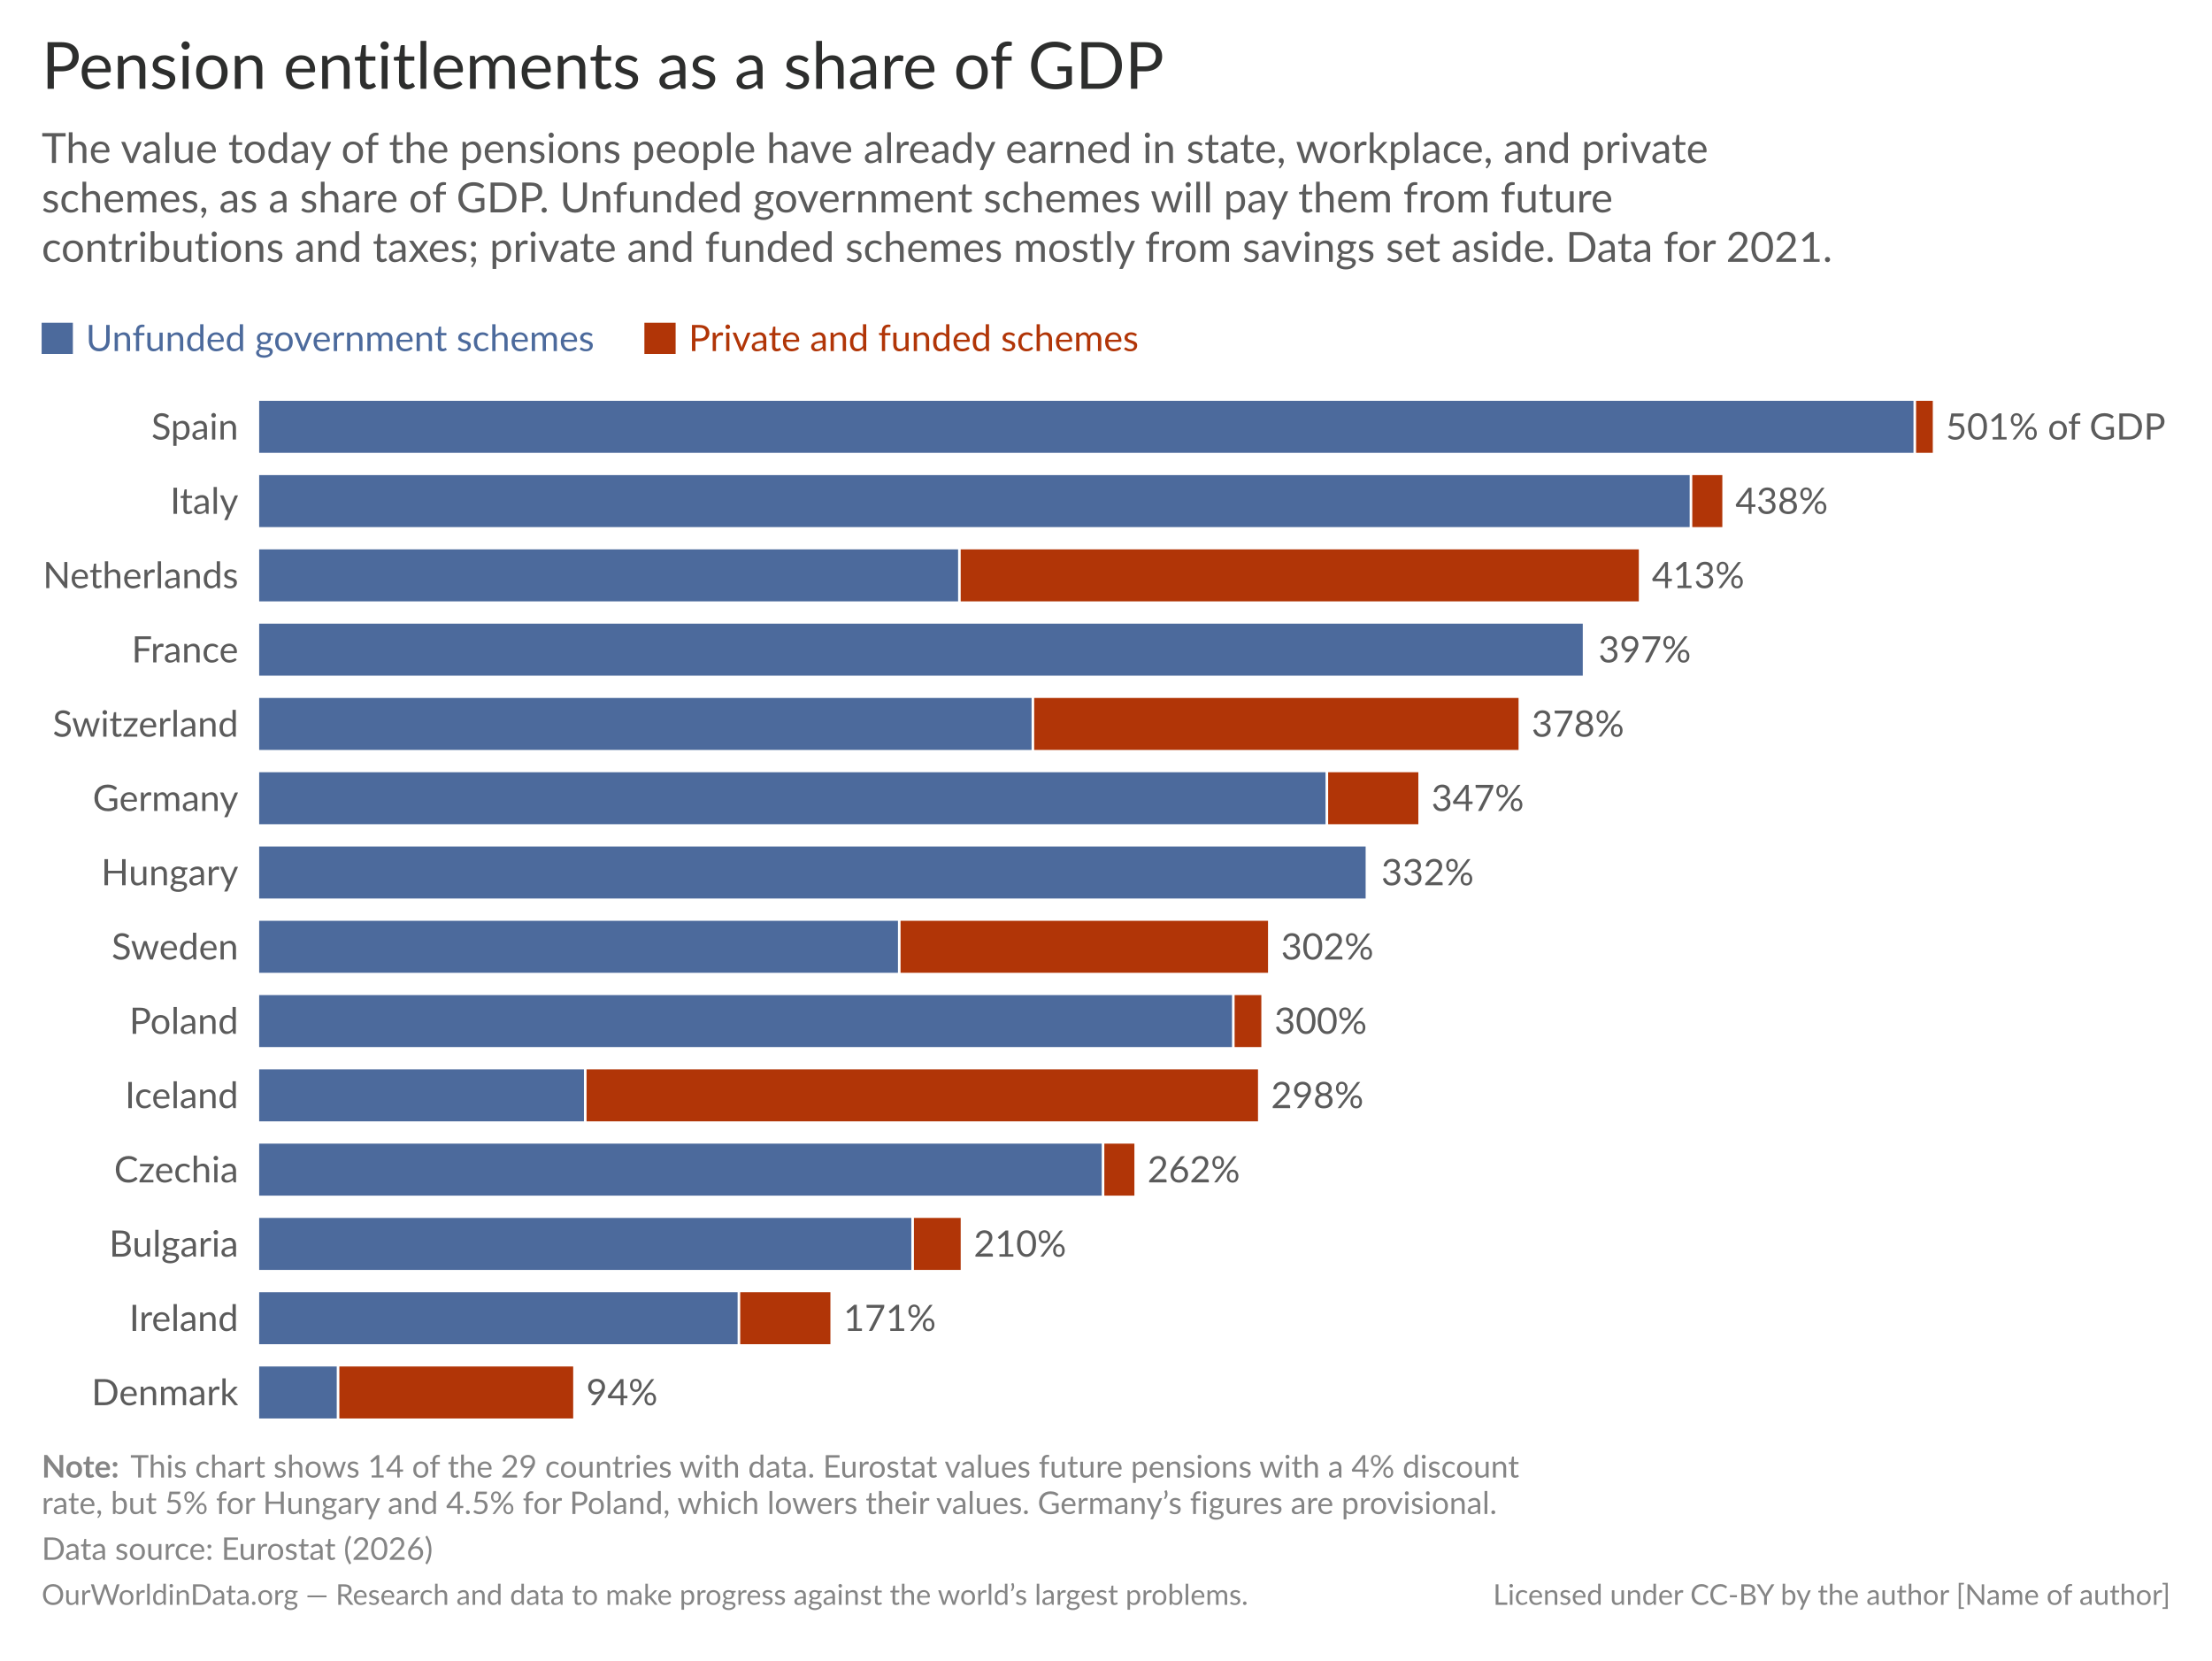
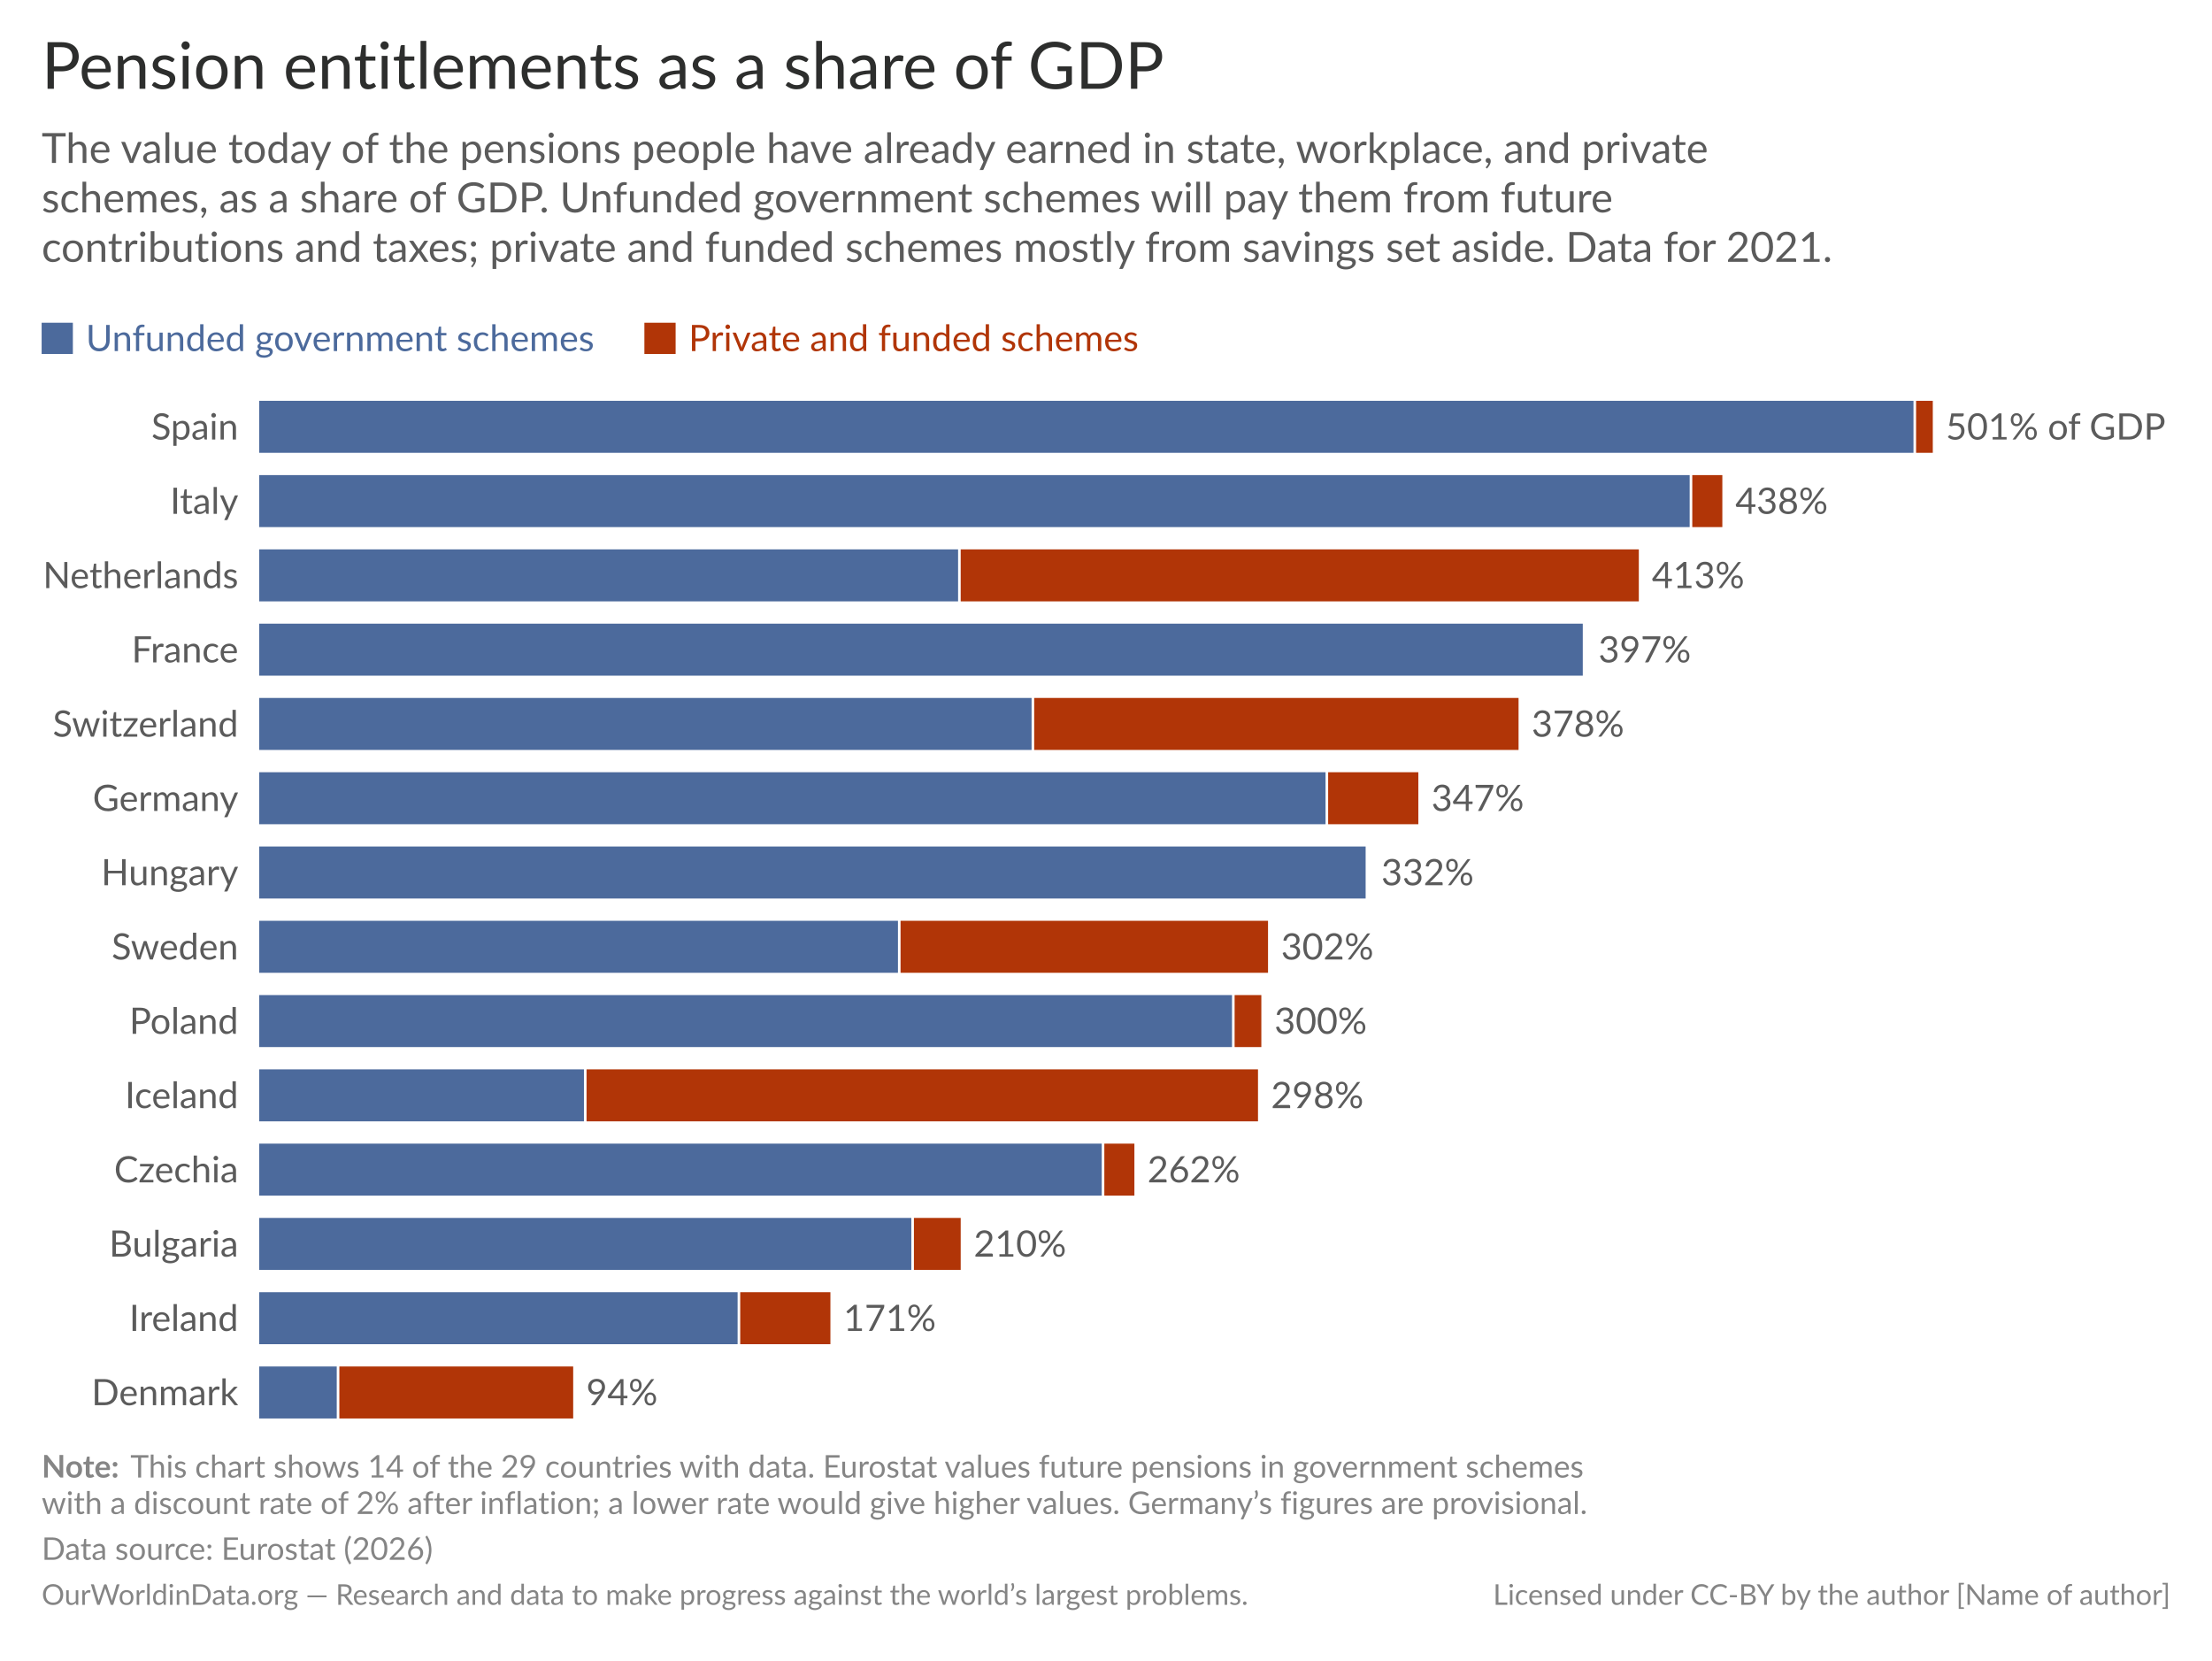
<svg xmlns="http://www.w3.org/2000/svg" width="612pt" height="459.36pt" viewBox="0 0 612 459.36" version="1.1">
  <defs>
    <style type="text/css">*{stroke-linejoin: round; stroke-linecap: butt}</style>
  </defs>
  <g id="figure_1">
    <g id="patch_1">
      <path d="M 0 459.36  L 612 459.36  L 612 0  L 0 0  L 0 459.36  z " style="fill: none" />
    </g>
    <g id="legend-chip__unfunded">
      <path d="M 11.52 97.92  L 20.16 97.92  L 20.16 89.28  L 11.52 89.28  z " style="fill: #4c6a9c" />
    </g>
    <g id="legend-chip__funded">
      <path d="M 178.285 97.92  L 186.925 97.92  L 186.925 89.28  L 178.285 89.28  z " style="fill: #b13507" />
    </g>
    <g id="spain__unfunded">
      <path d="M 71.706 125.264  L 529.409 125.264  L 529.409 110.88  L 71.706 110.88  z " style="fill: #4c6a9c" />
    </g>
    <g id="spain__funded">
      <path d="M 530.129 125.264  L 534.751 125.264  L 534.751 110.88  L 530.129 110.88  z " style="fill: #b13507" />
    </g>
    <g id="italy__unfunded">
      <path d="M 71.706 145.813  L 467.485 145.813  L 467.485 131.429  L 71.706 131.429  z " style="fill: #4c6a9c" />
    </g>
    <g id="italy__funded">
      <path d="M 468.205 145.813  L 476.523 145.813  L 476.523 131.429  L 468.205 131.429  z " style="fill: #b13507" />
    </g>
    <g id="netherlands__unfunded">
      <path d="M 71.706 166.362  L 265.077 166.362  L 265.077 151.978  L 71.706 151.978  z " style="fill: #4c6a9c" />
    </g>
    <g id="netherlands__funded">
      <path d="M 265.797 166.362  L 453.417 166.362  L 453.417 151.978  L 265.797 151.978  z " style="fill: #b13507" />
    </g>
    <g id="france__unfunded">
      <path d="M 71.706 186.911  L 437.91 186.911  L 437.91 172.527  L 71.706 172.527  z " style="fill: #4c6a9c" />
    </g>
    <g id="switzerland__unfunded">
      <path d="M 71.706 207.46  L 285.41 207.46  L 285.41 193.076  L 71.706 193.076  z " style="fill: #4c6a9c" />
    </g>
    <g id="switzerland__funded">
      <path d="M 286.13 207.46  L 420.145 207.46  L 420.145 193.076  L 286.13 193.076  z " style="fill: #b13507" />
    </g>
    <g id="germany__unfunded">
      <path d="M 71.706 228.009  L 366.743 228.009  L 366.743 213.625  L 71.706 213.625  z " style="fill: #4c6a9c" />
    </g>
    <g id="germany__funded">
      <path d="M 367.463 228.009  L 392.418 228.009  L 392.418 213.625  L 367.463 213.625  z " style="fill: #b13507" />
    </g>
    <g id="hungary__unfunded">
      <path d="M 71.706 248.558  L 377.834 248.558  L 377.834 234.173  L 71.706 234.173  z " style="fill: #4c6a9c" />
    </g>
    <g id="sweden__unfunded">
      <path d="M 71.706 269.107  L 248.44 269.107  L 248.44 254.722  L 71.706 254.722  z " style="fill: #4c6a9c" />
    </g>
    <g id="sweden__funded">
      <path d="M 249.16 269.107  L 350.827 269.107  L 350.827 254.722  L 249.16 254.722  z " style="fill: #b13507" />
    </g>
    <g id="poland__unfunded">
      <path d="M 71.706 289.655  L 340.864 289.655  L 340.864 275.271  L 71.706 275.271  z " style="fill: #4c6a9c" />
    </g>
    <g id="poland__funded">
      <path d="M 341.584 289.655  L 348.978 289.655  L 348.978 275.271  L 341.584 275.271  z " style="fill: #b13507" />
    </g>
    <g id="iceland__unfunded">
      <path d="M 71.706 310.204  L 161.562 310.204  L 161.562 295.82  L 71.706 295.82  z " style="fill: #4c6a9c" />
    </g>
    <g id="iceland__funded">
      <path d="M 162.282 310.204  L 348.054 310.204  L 348.054 295.82  L 162.282 295.82  z " style="fill: #b13507" />
    </g>
    <g id="czechia__unfunded">
      <path d="M 71.706 330.753  L 304.819 330.753  L 304.819 316.369  L 71.706 316.369  z " style="fill: #4c6a9c" />
    </g>
    <g id="czechia__funded">
      <path d="M 305.539 330.753  L 313.857 330.753  L 313.857 316.369  L 305.539 316.369  z " style="fill: #b13507" />
    </g>
    <g id="bulgaria__unfunded">
      <path d="M 71.706 351.302  L 252.137 351.302  L 252.137 336.918  L 71.706 336.918  z " style="fill: #4c6a9c" />
    </g>
    <g id="bulgaria__funded">
      <path d="M 252.857 351.302  L 265.797 351.302  L 265.797 336.918  L 252.857 336.918  z " style="fill: #b13507" />
    </g>
    <g id="ireland__unfunded">
      <path d="M 71.706 371.851  L 204.077 371.851  L 204.077 357.467  L 71.706 357.467  z " style="fill: #4c6a9c" />
    </g>
    <g id="ireland__funded">
      <path d="M 204.797 371.851  L 229.751 371.851  L 229.751 357.467  L 204.797 357.467  z " style="fill: #b13507" />
    </g>
    <g id="denmark__unfunded">
      <path d="M 71.706 392.4  L 93.168 392.4  L 93.168 378.016  L 71.706 378.016  z " style="fill: #4c6a9c" />
    </g>
    <g id="denmark__funded">
      <path d="M 93.888 392.4  L 158.585 392.4  L 158.585 378.016  L 93.888 378.016  z " style="fill: #b13507" />
    </g>
    <g id="title">
      <text style="font-size: 18px; font-family: 'Lato', 'Arial', 'Helvetica', 'Liberation Sans', sans-serif; text-anchor: start; fill: #2d2e2d" x="11.52" y="24.564" transform="rotate(-0 11.52 24.56437)">Pension entitlements as a share of GDP</text>
    </g>
    <g id="subtitle">
      <text style="font-size: 11.52px; font-family: 'Lato', 'Arial', 'Helvetica', 'Liberation Sans', sans-serif; text-anchor: start; fill: #5b5b5b" x="11.52" y="45.068" transform="rotate(-0 11.52 45.0684)">The value today of the pensions people have already earned in state, workplace, and private</text>
    </g>
    <g id="subtitle-line2">
      <text style="font-size: 11.52px; font-family: 'Lato', 'Arial', 'Helvetica', 'Liberation Sans', sans-serif; text-anchor: start; fill: #5b5b5b" x="11.52" y="58.748" transform="rotate(-0 11.52 58.7484)">schemes, as a share of GDP. Unfunded government schemes will pay them from future</text>
    </g>
    <g id="subtitle-line3">
      <text style="font-size: 11.52px; font-family: 'Lato', 'Arial', 'Helvetica', 'Liberation Sans', sans-serif; text-anchor: start; fill: #5b5b5b" x="11.52" y="72.428" transform="rotate(-0 11.52 72.4284)">contributions and taxes; private and funded schemes mostly from savings set aside. Data for 2021.</text>
    </g>
    <g id="note">
      <text style="font-weight: 700; font-size: 8.64px; font-family: 'Lato', 'Arial', 'Helvetica', 'Liberation Sans', sans-serif; text-anchor: start; fill: #858585" x="11.52" y="408.741" transform="rotate(-0 11.52 408.7413)">Note:</text>
    </g>
    <g id="note-rest">
-       <text style="font-size: 8.64px; font-family: 'Lato', 'Arial', 'Helvetica', 'Liberation Sans', sans-serif; text-anchor: start; fill: #858585" x="36.078" y="408.741" transform="rotate(-0 36.07819 408.7413)">This chart shows 14 of the 29 countries with data. Eurostat values future pensions with a 4% discount</text>
+       <text style="font-size: 8.64px; font-family: 'Lato', 'Arial', 'Helvetica', 'Liberation Sans', sans-serif; text-anchor: start; fill: #858585" x="36.078" y="408.741" transform="rotate(-0 36.07819 408.7413)">This chart shows 14 of the 29 countries with data. Eurostat values future pensions in government schemes</text>
    </g>
    <g id="note-line2">
-       <text style="font-size: 8.64px; font-family: 'Lato', 'Arial', 'Helvetica', 'Liberation Sans', sans-serif; text-anchor: start; fill: #858585" x="11.52" y="418.821" transform="rotate(-0 11.52 418.8213)">rate, but 5% for Hungary and 4.5% for Poland, which lowers their values. Germany’s figures are provisional.</text>
+       <text style="font-size: 8.64px; font-family: 'Lato', 'Arial', 'Helvetica', 'Liberation Sans', sans-serif; text-anchor: start; fill: #858585" x="11.52" y="418.821" transform="rotate(-0 11.52 418.8213)">with a discount rate of 2% after inflation; a lower rate would give higher values. Germany’s figures are provisional.</text>
    </g>
    <g id="data-source">
      <text style="font-size: 8.64px; font-family: 'Lato', 'Arial', 'Helvetica', 'Liberation Sans', sans-serif; text-anchor: start; fill: #858585" x="11.52" y="431.508" transform="rotate(-0 11.52 431.5077)">Data source: Eurostat (2026)</text>
    </g>
    <g id="tagline">
      <text style="font-size: 7.92px; font-family: 'Lato', 'Arial', 'Helvetica', 'Liberation Sans', sans-serif; text-anchor: start; fill: #858585" x="11.52" y="443.946" transform="rotate(-0 11.52 443.9459)">OurWorldinData.org — Research and data to make progress against the world’s largest problems.</text>
    </g>
    <g id="license">
      <text style="font-size: 7.92px; font-family: 'Lato', 'Arial', 'Helvetica', 'Liberation Sans', sans-serif; text-anchor: end; fill: #858585" x="600.48" y="443.946" transform="rotate(-0 600.48 443.9459)">Licensed under CC-BY by the author [Name of author]</text>
    </g>
    <g id="category__unfunded">
      <text style="font-size: 10.08px; font-family: 'Lato', 'Arial', 'Helvetica', 'Liberation Sans', sans-serif; text-anchor: start; fill: #4c6a9c" x="23.76" y="97.119" transform="rotate(-0 23.76 97.11934)">Unfunded government schemes</text>
    </g>
    <g id="category__funded">
      <text style="font-size: 10.08px; font-family: 'Lato', 'Arial', 'Helvetica', 'Liberation Sans', sans-serif; text-anchor: start; fill: #b13507" x="190.525" y="97.119" transform="rotate(-0 190.5249 97.11934)">Private and funded schemes</text>
    </g>
    <g id="spain__label">
      <text style="font-size: 10.08px; font-family: 'Lato', 'Arial', 'Helvetica', 'Liberation Sans', sans-serif; text-anchor: end; fill: #5b5b5b" x="65.946" y="121.591" transform="rotate(-0 65.94629 121.5915)">Spain</text>
    </g>
    <g id="spain__total">
      <text style="font-size: 10.08px; font-family: 'Lato', 'Arial', 'Helvetica', 'Liberation Sans', sans-serif; text-anchor: start; fill: #5b5b5b" x="538.351" y="121.591" transform="rotate(-0 538.3506 121.5915)">501% of GDP</text>
    </g>
    <g id="italy__label">
      <text style="font-size: 10.08px; font-family: 'Lato', 'Arial', 'Helvetica', 'Liberation Sans', sans-serif; text-anchor: end; fill: #5b5b5b" x="65.946" y="142.14" transform="rotate(-0 65.94629 142.1404)">Italy</text>
    </g>
    <g id="italy__total">
      <text style="font-size: 10.08px; font-family: 'Lato', 'Arial', 'Helvetica', 'Liberation Sans', sans-serif; text-anchor: start; fill: #5b5b5b" x="480.123" y="142.14" transform="rotate(-0 480.1235 142.1404)">438%</text>
    </g>
    <g id="netherlands__label">
      <text style="font-size: 10.08px; font-family: 'Lato', 'Arial', 'Helvetica', 'Liberation Sans', sans-serif; text-anchor: end; fill: #5b5b5b" x="65.946" y="162.689" transform="rotate(-0 65.94629 162.6893)">Netherlands</text>
    </g>
    <g id="netherlands__total">
      <text style="font-size: 10.08px; font-family: 'Lato', 'Arial', 'Helvetica', 'Liberation Sans', sans-serif; text-anchor: start; fill: #5b5b5b" x="457.017" y="162.689" transform="rotate(-0 457.0175 162.6893)">413%</text>
    </g>
    <g id="france__label">
      <text style="font-size: 10.08px; font-family: 'Lato', 'Arial', 'Helvetica', 'Liberation Sans', sans-serif; text-anchor: end; fill: #5b5b5b" x="65.946" y="183.238" transform="rotate(-0 65.94629 183.2382)">France</text>
    </g>
    <g id="france__total">
      <text style="font-size: 10.08px; font-family: 'Lato', 'Arial', 'Helvetica', 'Liberation Sans', sans-serif; text-anchor: start; fill: #5b5b5b" x="442.23" y="183.238" transform="rotate(-0 442.2296 183.2382)">397%</text>
    </g>
    <g id="switzerland__label">
      <text style="font-size: 10.08px; font-family: 'Lato', 'Arial', 'Helvetica', 'Liberation Sans', sans-serif; text-anchor: end; fill: #5b5b5b" x="65.946" y="203.787" transform="rotate(-0 65.94629 203.7871)">Switzerland</text>
    </g>
    <g id="switzerland__total">
      <text style="font-size: 10.08px; font-family: 'Lato', 'Arial', 'Helvetica', 'Liberation Sans', sans-serif; text-anchor: start; fill: #5b5b5b" x="423.745" y="203.787" transform="rotate(-0 423.7448 203.7871)">378%</text>
    </g>
    <g id="germany__label">
      <text style="font-size: 10.08px; font-family: 'Lato', 'Arial', 'Helvetica', 'Liberation Sans', sans-serif; text-anchor: end; fill: #5b5b5b" x="65.946" y="224.336" transform="rotate(-0 65.94629 224.336)">Germany</text>
    </g>
    <g id="germany__total">
      <text style="font-size: 10.08px; font-family: 'Lato', 'Arial', 'Helvetica', 'Liberation Sans', sans-serif; text-anchor: start; fill: #5b5b5b" x="396.018" y="224.336" transform="rotate(-0 396.0176 224.336)">347%</text>
    </g>
    <g id="hungary__label">
      <text style="font-size: 10.08px; font-family: 'Lato', 'Arial', 'Helvetica', 'Liberation Sans', sans-serif; text-anchor: end; fill: #5b5b5b" x="65.946" y="244.885" transform="rotate(-0 65.94629 244.8849)">Hungary</text>
    </g>
    <g id="hungary__total">
      <text style="font-size: 10.08px; font-family: 'Lato', 'Arial', 'Helvetica', 'Liberation Sans', sans-serif; text-anchor: start; fill: #5b5b5b" x="382.154" y="244.885" transform="rotate(-0 382.154 244.8849)">332%</text>
    </g>
    <g id="sweden__label">
      <text style="font-size: 10.08px; font-family: 'Lato', 'Arial', 'Helvetica', 'Liberation Sans', sans-serif; text-anchor: end; fill: #5b5b5b" x="65.946" y="265.434" transform="rotate(-0 65.94629 265.4338)">Sweden</text>
    </g>
    <g id="sweden__total">
      <text style="font-size: 10.08px; font-family: 'Lato', 'Arial', 'Helvetica', 'Liberation Sans', sans-serif; text-anchor: start; fill: #5b5b5b" x="354.427" y="265.434" transform="rotate(-0 354.4268 265.4338)">302%</text>
    </g>
    <g id="poland__label">
      <text style="font-size: 10.08px; font-family: 'Lato', 'Arial', 'Helvetica', 'Liberation Sans', sans-serif; text-anchor: end; fill: #5b5b5b" x="65.946" y="285.983" transform="rotate(-0 65.94629 285.9827)">Poland</text>
    </g>
    <g id="poland__total">
      <text style="font-size: 10.08px; font-family: 'Lato', 'Arial', 'Helvetica', 'Liberation Sans', sans-serif; text-anchor: start; fill: #5b5b5b" x="352.578" y="285.983" transform="rotate(-0 352.5783 285.9827)">300%</text>
    </g>
    <g id="iceland__label">
      <text style="font-size: 10.08px; font-family: 'Lato', 'Arial', 'Helvetica', 'Liberation Sans', sans-serif; text-anchor: end; fill: #5b5b5b" x="65.946" y="306.532" transform="rotate(-0 65.94629 306.5316)">Iceland</text>
    </g>
    <g id="iceland__total">
      <text style="font-size: 10.08px; font-family: 'Lato', 'Arial', 'Helvetica', 'Liberation Sans', sans-serif; text-anchor: start; fill: #5b5b5b" x="351.654" y="306.532" transform="rotate(-0 351.6541 306.5316)">298%</text>
    </g>
    <g id="czechia__label">
      <text style="font-size: 10.08px; font-family: 'Lato', 'Arial', 'Helvetica', 'Liberation Sans', sans-serif; text-anchor: end; fill: #5b5b5b" x="65.946" y="327.081" transform="rotate(-0 65.94629 327.0805)">Czechia</text>
    </g>
    <g id="czechia__total">
      <text style="font-size: 10.08px; font-family: 'Lato', 'Arial', 'Helvetica', 'Liberation Sans', sans-serif; text-anchor: start; fill: #5b5b5b" x="317.457" y="327.081" transform="rotate(-0 317.4572 327.0805)">262%</text>
    </g>
    <g id="bulgaria__label">
      <text style="font-size: 10.08px; font-family: 'Lato', 'Arial', 'Helvetica', 'Liberation Sans', sans-serif; text-anchor: end; fill: #5b5b5b" x="65.946" y="347.629" transform="rotate(-0 65.94629 347.6294)">Bulgaria</text>
    </g>
    <g id="bulgaria__total">
      <text style="font-size: 10.08px; font-family: 'Lato', 'Arial', 'Helvetica', 'Liberation Sans', sans-serif; text-anchor: start; fill: #5b5b5b" x="269.397" y="347.629" transform="rotate(-0 269.3967 347.6294)">210%</text>
    </g>
    <g id="ireland__label">
      <text style="font-size: 10.08px; font-family: 'Lato', 'Arial', 'Helvetica', 'Liberation Sans', sans-serif; text-anchor: end; fill: #5b5b5b" x="65.946" y="368.178" transform="rotate(-0 65.94629 368.1783)">Ireland</text>
    </g>
    <g id="ireland__total">
      <text style="font-size: 10.08px; font-family: 'Lato', 'Arial', 'Helvetica', 'Liberation Sans', sans-serif; text-anchor: start; fill: #5b5b5b" x="233.351" y="368.178" transform="rotate(-0 233.3513 368.1783)">171%</text>
    </g>
    <g id="denmark__label">
      <text style="font-size: 10.08px; font-family: 'Lato', 'Arial', 'Helvetica', 'Liberation Sans', sans-serif; text-anchor: end; fill: #5b5b5b" x="65.946" y="388.727" transform="rotate(-0 65.94629 388.7272)">Denmark</text>
    </g>
    <g id="denmark__total">
      <text style="font-size: 10.08px; font-family: 'Lato', 'Arial', 'Helvetica', 'Liberation Sans', sans-serif; text-anchor: start; fill: #5b5b5b" x="162.185" y="388.727" transform="rotate(-0 162.1849 388.7272)">94%</text>
    </g>
  </g>
</svg>
